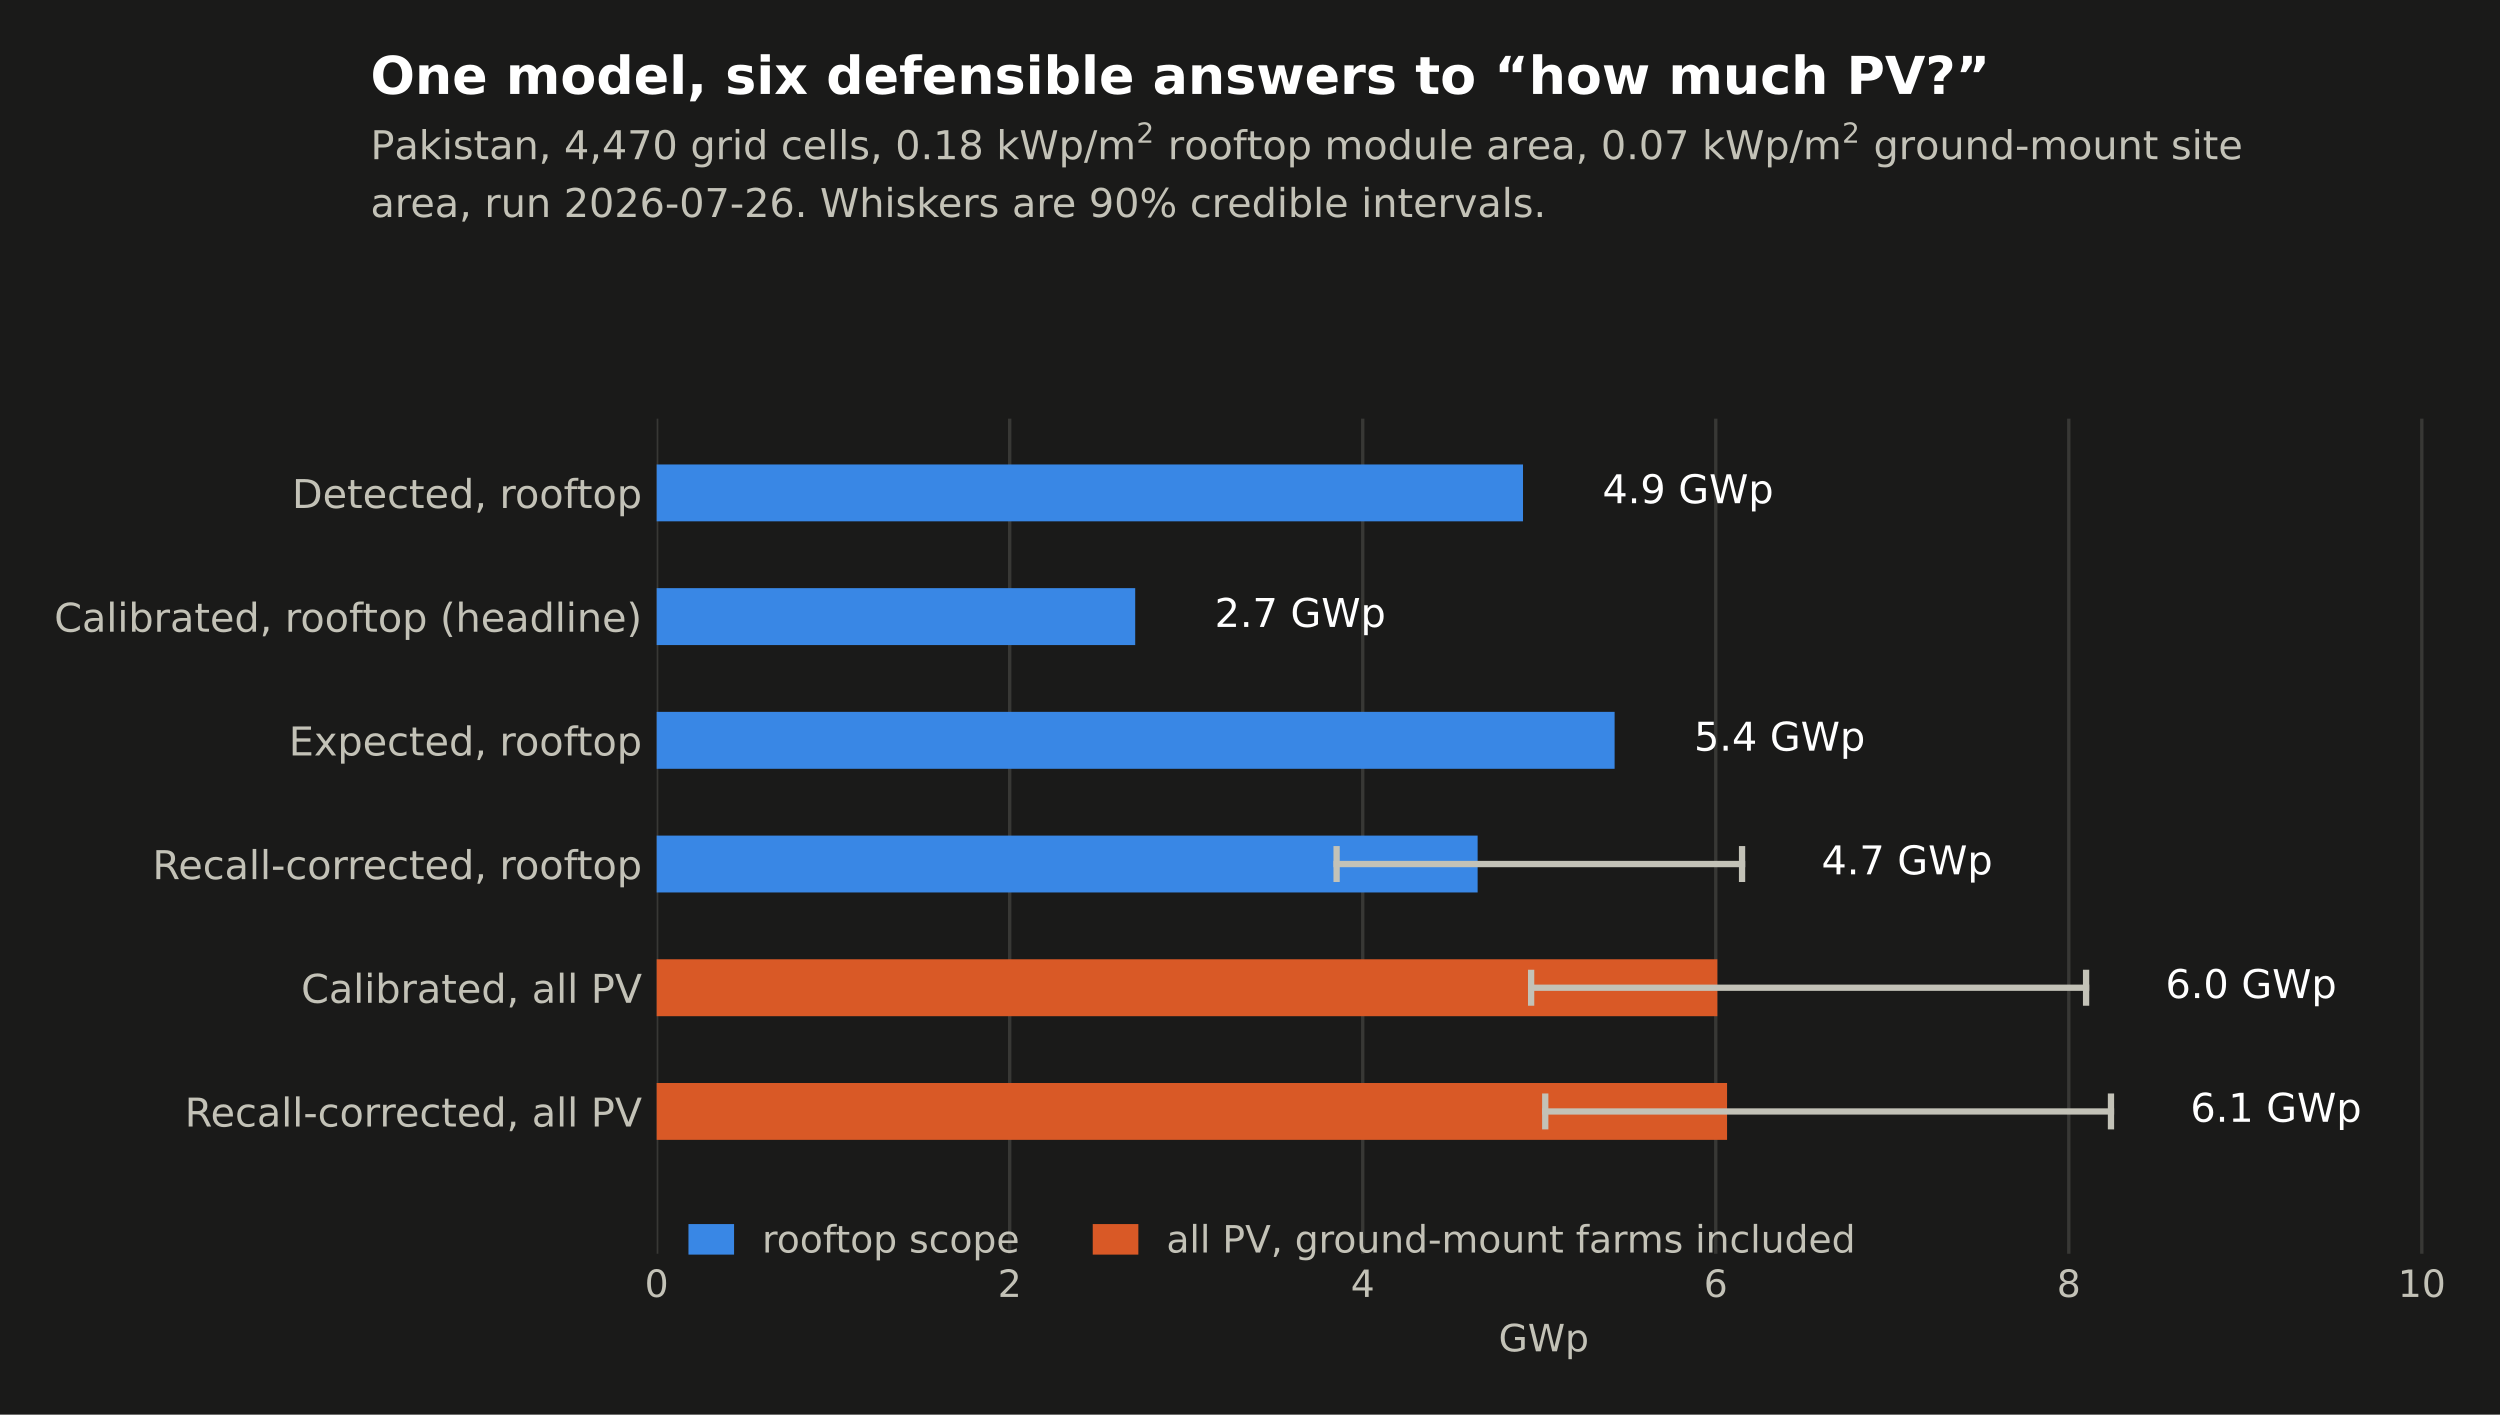
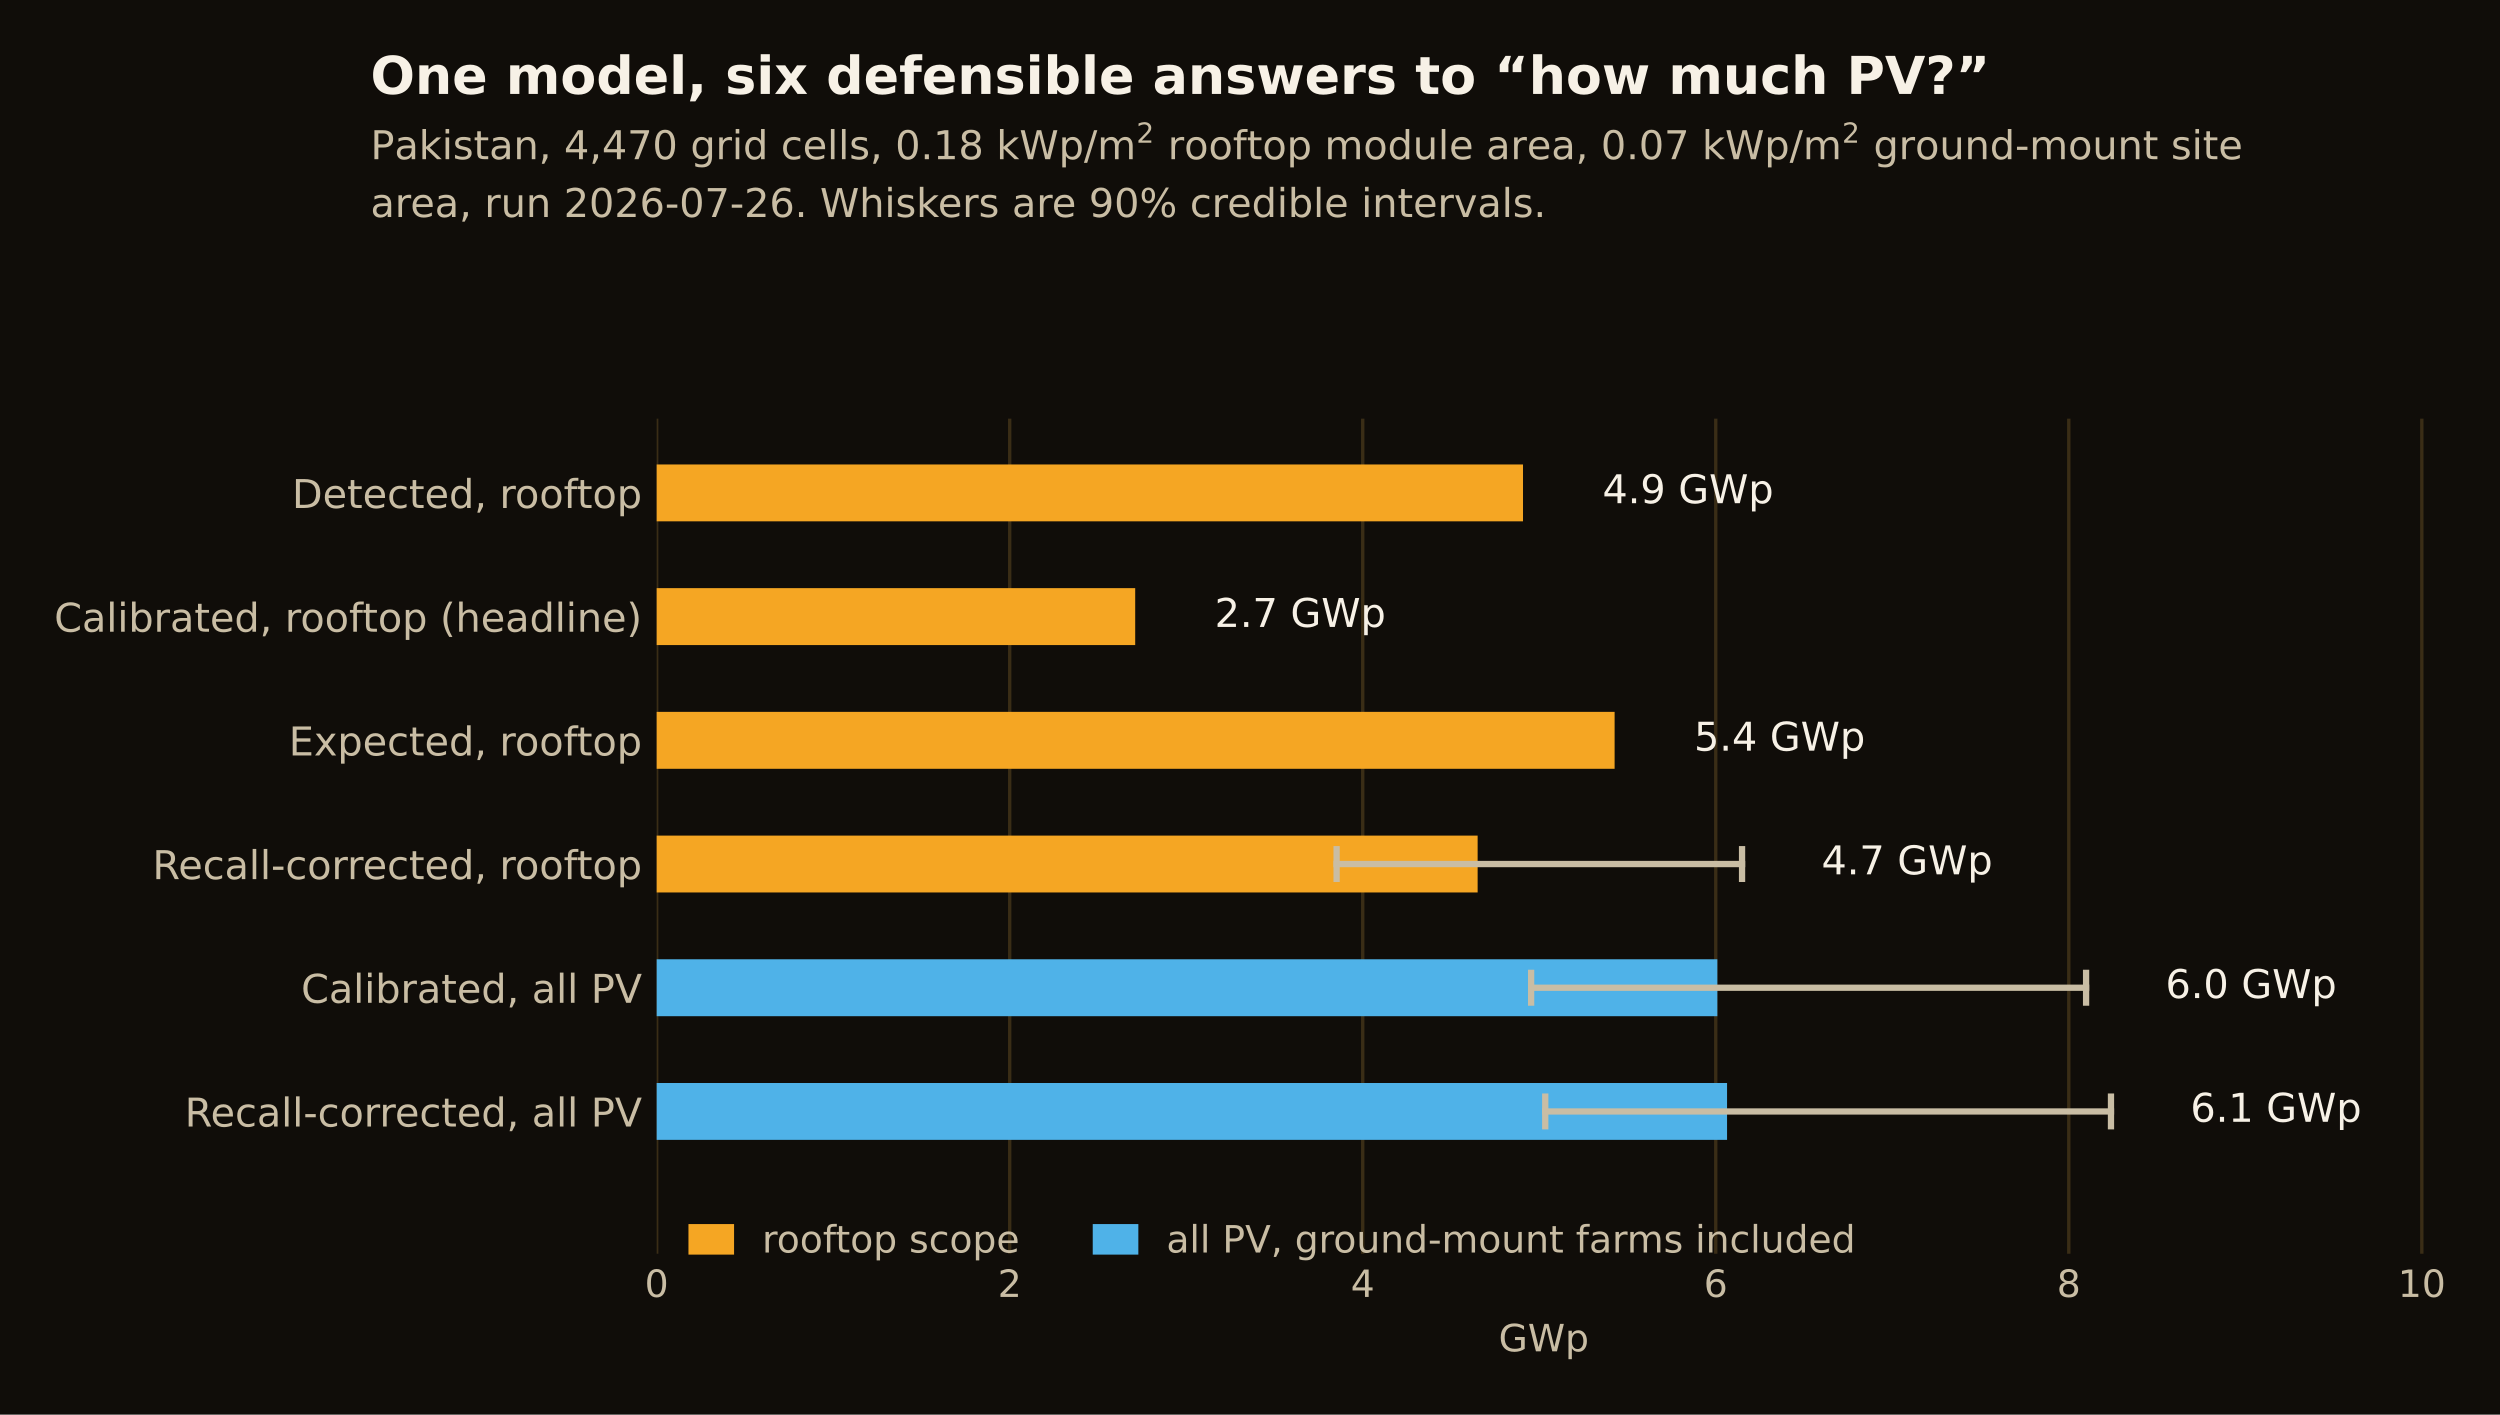
<svg xmlns="http://www.w3.org/2000/svg" width="597.545pt" height="338.118pt" viewBox="0 0 597.545 338.118" version="1.1">
  <defs>
    <style type="text/css">*{stroke-linejoin: round; stroke-linecap: butt}</style>
  </defs>
  <g id="figure_1">
    <g id="patch_1">
-       <path d="M 0 338.118  L 597.545 338.118  L 597.545 0  L 0 0  z " style="fill: #1a1a19" />
+       <path d="M 0 338.118  L 597.545 338.118  L 597.545 0  L 0 0  z " style="fill: #100d09" />
    </g>
    <g id="axes_1">
      <g id="patch_2">
-         <path d="M 156.955 299.658  L 581.035 299.658  L 581.035 100.074  L 156.955 100.074  z " style="fill: #1a1a19" />
+         <path d="M 156.955 299.658  L 581.035 299.658  L 581.035 100.074  L 156.955 100.074  z " style="fill: #100d09" />
      </g>
      <g id="matplotlib.axis_1">
        <g id="xtick_1">
          <g id="line2d_1">
-             <path d="M 156.955 299.658  L 156.955 100.074  " clip-path="url(#p867b1cd08c)" style="fill: none; stroke: #383835; stroke-width: 0.8; stroke-linecap: square" />
+             <path d="M 156.955 299.658  L 156.955 100.074  " clip-path="url(#p422a0de4a0)" style="fill: none; stroke: #3a2d16; stroke-width: 0.8; stroke-linecap: square" />
          </g>
          <g id="line2d_2" />
          <g id="text_1">
-             <text style="font-size: 9px; font-family: 'DejaVu Sans'; text-anchor: middle; fill: #c3c2b7" x="156.955" y="309.996" transform="rotate(-0 156.9546 309.9959)">0</text>
+             <text style="font-size: 9px; font-family: 'DejaVu Sans'; text-anchor: middle; fill: #c9bda4" x="156.955" y="309.996" transform="rotate(-0 156.9546 309.9959)">0</text>
          </g>
        </g>
        <g id="xtick_2">
          <g id="line2d_3">
-             <path d="M 241.335 299.658  L 241.335 100.074  " clip-path="url(#p867b1cd08c)" style="fill: none; stroke: #383835; stroke-width: 0.8; stroke-linecap: square" />
+             <path d="M 241.335 299.658  L 241.335 100.074  " clip-path="url(#p422a0de4a0)" style="fill: none; stroke: #3a2d16; stroke-width: 0.8; stroke-linecap: square" />
          </g>
          <g id="line2d_4" />
          <g id="text_2">
-             <text style="font-size: 9px; font-family: 'DejaVu Sans'; text-anchor: middle; fill: #c3c2b7" x="241.335" y="309.996" transform="rotate(-0 241.3354 309.9959)">2</text>
+             <text style="font-size: 9px; font-family: 'DejaVu Sans'; text-anchor: middle; fill: #c9bda4" x="241.335" y="309.996" transform="rotate(-0 241.3354 309.9959)">2</text>
          </g>
        </g>
        <g id="xtick_3">
          <g id="line2d_5">
-             <path d="M 325.716 299.658  L 325.716 100.074  " clip-path="url(#p867b1cd08c)" style="fill: none; stroke: #383835; stroke-width: 0.8; stroke-linecap: square" />
+             <path d="M 325.716 299.658  L 325.716 100.074  " clip-path="url(#p422a0de4a0)" style="fill: none; stroke: #3a2d16; stroke-width: 0.8; stroke-linecap: square" />
          </g>
          <g id="line2d_6" />
          <g id="text_3">
-             <text style="font-size: 9px; font-family: 'DejaVu Sans'; text-anchor: middle; fill: #c3c2b7" x="325.716" y="309.996" transform="rotate(-0 325.7161 309.9959)">4</text>
+             <text style="font-size: 9px; font-family: 'DejaVu Sans'; text-anchor: middle; fill: #c9bda4" x="325.716" y="309.996" transform="rotate(-0 325.7161 309.9959)">4</text>
          </g>
        </g>
        <g id="xtick_4">
          <g id="line2d_7">
-             <path d="M 410.097 299.658  L 410.097 100.074  " clip-path="url(#p867b1cd08c)" style="fill: none; stroke: #383835; stroke-width: 0.8; stroke-linecap: square" />
+             <path d="M 410.097 299.658  L 410.097 100.074  " clip-path="url(#p422a0de4a0)" style="fill: none; stroke: #3a2d16; stroke-width: 0.8; stroke-linecap: square" />
          </g>
          <g id="line2d_8" />
          <g id="text_4">
-             <text style="font-size: 9px; font-family: 'DejaVu Sans'; text-anchor: middle; fill: #c3c2b7" x="410.097" y="309.996" transform="rotate(-0 410.0969 309.9959)">6</text>
+             <text style="font-size: 9px; font-family: 'DejaVu Sans'; text-anchor: middle; fill: #c9bda4" x="410.097" y="309.996" transform="rotate(-0 410.0969 309.9959)">6</text>
          </g>
        </g>
        <g id="xtick_5">
          <g id="line2d_9">
-             <path d="M 494.478 299.658  L 494.478 100.074  " clip-path="url(#p867b1cd08c)" style="fill: none; stroke: #383835; stroke-width: 0.8; stroke-linecap: square" />
+             <path d="M 494.478 299.658  L 494.478 100.074  " clip-path="url(#p422a0de4a0)" style="fill: none; stroke: #3a2d16; stroke-width: 0.8; stroke-linecap: square" />
          </g>
          <g id="line2d_10" />
          <g id="text_5">
-             <text style="font-size: 9px; font-family: 'DejaVu Sans'; text-anchor: middle; fill: #c3c2b7" x="494.478" y="309.996" transform="rotate(-0 494.4777 309.9959)">8</text>
+             <text style="font-size: 9px; font-family: 'DejaVu Sans'; text-anchor: middle; fill: #c9bda4" x="494.478" y="309.996" transform="rotate(-0 494.4777 309.9959)">8</text>
          </g>
        </g>
        <g id="xtick_6">
          <g id="line2d_11">
-             <path d="M 578.858 299.658  L 578.858 100.074  " clip-path="url(#p867b1cd08c)" style="fill: none; stroke: #383835; stroke-width: 0.8; stroke-linecap: square" />
+             <path d="M 578.858 299.658  L 578.858 100.074  " clip-path="url(#p422a0de4a0)" style="fill: none; stroke: #3a2d16; stroke-width: 0.8; stroke-linecap: square" />
          </g>
          <g id="line2d_12" />
          <g id="text_6">
-             <text style="font-size: 9px; font-family: 'DejaVu Sans'; text-anchor: middle; fill: #c3c2b7" x="578.858" y="309.996" transform="rotate(-0 578.8584 309.9959)">10</text>
+             <text style="font-size: 9px; font-family: 'DejaVu Sans'; text-anchor: middle; fill: #c9bda4" x="578.858" y="309.996" transform="rotate(-0 578.8584 309.9959)">10</text>
          </g>
        </g>
        <g id="text_7">
-           <text style="font-size: 9px; font-family: 'DejaVu Sans'; text-anchor: middle; fill: #c3c2b7" x="368.995" y="322.996" transform="rotate(-0 368.9946 322.9959)">GWp</text>
+           <text style="font-size: 9px; font-family: 'DejaVu Sans'; text-anchor: middle; fill: #c9bda4" x="368.995" y="322.996" transform="rotate(-0 368.9946 322.9959)">GWp</text>
        </g>
      </g>
      <g id="matplotlib.axis_2">
        <g id="ytick_1">
          <g id="line2d_13" />
          <g id="text_8">
-             <text style="font-size: 9.5px; font-family: 'DejaVu Sans'; text-anchor: end; fill: #c3c2b7" x="153.455" y="121.424" transform="rotate(-0 153.4546 121.4241)">Detected, rooftop</text>
+             <text style="font-size: 9.5px; font-family: 'DejaVu Sans'; text-anchor: end; fill: #c9bda4" x="153.455" y="121.424" transform="rotate(-0 153.4546 121.4241)">Detected, rooftop</text>
          </g>
        </g>
        <g id="ytick_2">
          <g id="line2d_14" />
          <g id="text_9">
-             <text style="font-size: 9.5px; font-family: 'DejaVu Sans'; text-anchor: end; fill: #c3c2b7" x="153.455" y="150.992" transform="rotate(-0 153.4546 150.9921)">Calibrated, rooftop (headline)</text>
+             <text style="font-size: 9.5px; font-family: 'DejaVu Sans'; text-anchor: end; fill: #c9bda4" x="153.455" y="150.992" transform="rotate(-0 153.4546 150.9921)">Calibrated, rooftop (headline)</text>
          </g>
        </g>
        <g id="ytick_3">
          <g id="line2d_15" />
          <g id="text_10">
-             <text style="font-size: 9.5px; font-family: 'DejaVu Sans'; text-anchor: end; fill: #c3c2b7" x="153.455" y="180.56" transform="rotate(-0 153.4546 180.5601)">Expected, rooftop</text>
+             <text style="font-size: 9.5px; font-family: 'DejaVu Sans'; text-anchor: end; fill: #c9bda4" x="153.455" y="180.56" transform="rotate(-0 153.4546 180.5601)">Expected, rooftop</text>
          </g>
        </g>
        <g id="ytick_4">
          <g id="line2d_16" />
          <g id="text_11">
-             <text style="font-size: 9.5px; font-family: 'DejaVu Sans'; text-anchor: end; fill: #c3c2b7" x="153.455" y="210.128" transform="rotate(-0 153.4546 210.1281)">Recall-corrected, rooftop</text>
+             <text style="font-size: 9.5px; font-family: 'DejaVu Sans'; text-anchor: end; fill: #c9bda4" x="153.455" y="210.128" transform="rotate(-0 153.4546 210.1281)">Recall-corrected, rooftop</text>
          </g>
        </g>
        <g id="ytick_5">
          <g id="line2d_17" />
          <g id="text_12">
-             <text style="font-size: 9.5px; font-family: 'DejaVu Sans'; text-anchor: end; fill: #c3c2b7" x="153.455" y="239.696" transform="rotate(-0 153.4546 239.6961)">Calibrated, all PV</text>
+             <text style="font-size: 9.5px; font-family: 'DejaVu Sans'; text-anchor: end; fill: #c9bda4" x="153.455" y="239.696" transform="rotate(-0 153.4546 239.6961)">Calibrated, all PV</text>
          </g>
        </g>
        <g id="ytick_6">
          <g id="line2d_18" />
          <g id="text_13">
-             <text style="font-size: 9.5px; font-family: 'DejaVu Sans'; text-anchor: end; fill: #c3c2b7" x="153.455" y="269.264" transform="rotate(-0 153.4546 269.2641)">Recall-corrected, all PV</text>
+             <text style="font-size: 9.5px; font-family: 'DejaVu Sans'; text-anchor: end; fill: #c9bda4" x="153.455" y="269.264" transform="rotate(-0 153.4546 269.2641)">Recall-corrected, all PV</text>
          </g>
        </g>
      </g>
      <g id="patch_3">
-         <path d="M 156.955 124.615  L 364.025 124.615  L 364.025 111.014  L 156.955 111.014  z " clip-path="url(#p867b1cd08c)" style="fill: #3987e5" />
+         <path d="M 156.955 124.615  L 364.025 124.615  L 364.025 111.014  L 156.955 111.014  z " clip-path="url(#p422a0de4a0)" style="fill: #f5a623" />
      </g>
      <g id="text_14">
-         <text style="font-size: 9.5px; font-family: 'DejaVu Sans'; text-anchor: start; fill: #ffffff" x="383.011" y="120.283" transform="rotate(-0 383.0107 120.2826)">4.9 GWp</text>
+         <text style="font-size: 9.5px; font-family: 'DejaVu Sans'; text-anchor: start; fill: #f7f1e6" x="383.011" y="120.283" transform="rotate(-0 383.0107 120.2826)">4.9 GWp</text>
      </g>
      <g id="patch_4">
-         <path d="M 156.955 154.183  L 271.333 154.183  L 271.333 140.582  L 156.955 140.582  z " clip-path="url(#p867b1cd08c)" style="fill: #3987e5" />
+         <path d="M 156.955 154.183  L 271.333 154.183  L 271.333 140.582  L 156.955 140.582  z " clip-path="url(#p422a0de4a0)" style="fill: #f5a623" />
      </g>
      <g id="text_15">
-         <text style="font-size: 9.5px; font-family: 'DejaVu Sans'; text-anchor: start; fill: #ffffff" x="290.318" y="149.851" transform="rotate(-0 290.3184 149.8506)">2.7 GWp</text>
+         <text style="font-size: 9.5px; font-family: 'DejaVu Sans'; text-anchor: start; fill: #f7f1e6" x="290.318" y="149.851" transform="rotate(-0 290.3184 149.8506)">2.7 GWp</text>
      </g>
      <g id="patch_5">
-         <path d="M 156.955 183.751  L 385.922 183.751  L 385.922 170.15  L 156.955 170.15  z " clip-path="url(#p867b1cd08c)" style="fill: #3987e5" />
+         <path d="M 156.955 183.751  L 385.922 183.751  L 385.922 170.15  L 156.955 170.15  z " clip-path="url(#p422a0de4a0)" style="fill: #f5a623" />
      </g>
      <g id="text_16">
-         <text style="font-size: 9.5px; font-family: 'DejaVu Sans'; text-anchor: start; fill: #ffffff" x="404.907" y="179.419" transform="rotate(-0 404.9075 179.4186)">5.4 GWp</text>
+         <text style="font-size: 9.5px; font-family: 'DejaVu Sans'; text-anchor: start; fill: #f7f1e6" x="404.907" y="179.419" transform="rotate(-0 404.9075 179.4186)">5.4 GWp</text>
      </g>
      <g id="patch_6">
-         <path d="M 156.955 213.319  L 353.182 213.319  L 353.182 199.718  L 156.955 199.718  z " clip-path="url(#p867b1cd08c)" style="fill: #3987e5" />
+         <path d="M 156.955 213.319  L 353.182 213.319  L 353.182 199.718  L 156.955 199.718  z " clip-path="url(#p422a0de4a0)" style="fill: #f5a623" />
      </g>
      <g id="text_17">
-         <text style="font-size: 9.5px; font-family: 'DejaVu Sans'; text-anchor: start; fill: #ffffff" x="435.369" y="208.987" transform="rotate(-0 435.3689 208.9866)">4.7 GWp</text>
+         <text style="font-size: 9.5px; font-family: 'DejaVu Sans'; text-anchor: start; fill: #f7f1e6" x="435.369" y="208.987" transform="rotate(-0 435.3689 208.9866)">4.7 GWp</text>
      </g>
      <g id="patch_7">
-         <path d="M 156.955 242.887  L 410.477 242.887  L 410.477 229.286  L 156.955 229.286  z " clip-path="url(#p867b1cd08c)" style="fill: #d95926" />
+         <path d="M 156.955 242.887  L 410.477 242.887  L 410.477 229.286  L 156.955 229.286  z " clip-path="url(#p422a0de4a0)" style="fill: #4fb2e8" />
      </g>
      <g id="text_18">
-         <text style="font-size: 9.5px; font-family: 'DejaVu Sans'; text-anchor: start; fill: #ffffff" x="517.598" y="238.555" transform="rotate(-0 517.598 238.5546)">6.0 GWp</text>
+         <text style="font-size: 9.5px; font-family: 'DejaVu Sans'; text-anchor: start; fill: #f7f1e6" x="517.598" y="238.555" transform="rotate(-0 517.598 238.5546)">6.0 GWp</text>
      </g>
      <g id="patch_8">
-         <path d="M 156.955 272.455  L 412.797 272.455  L 412.797 258.854  L 156.955 258.854  z " clip-path="url(#p867b1cd08c)" style="fill: #d95926" />
+         <path d="M 156.955 272.455  L 412.797 272.455  L 412.797 258.854  L 156.955 258.854  z " clip-path="url(#p422a0de4a0)" style="fill: #4fb2e8" />
      </g>
      <g id="text_19">
-         <text style="font-size: 9.5px; font-family: 'DejaVu Sans'; text-anchor: start; fill: #ffffff" x="523.547" y="268.123" transform="rotate(-0 523.5468 268.1226)">6.1 GWp</text>
+         <text style="font-size: 9.5px; font-family: 'DejaVu Sans'; text-anchor: start; fill: #f7f1e6" x="523.547" y="268.123" transform="rotate(-0 523.5468 268.1226)">6.1 GWp</text>
      </g>
      <g id="line2d_19">
-         <path d="M 319.472 206.519  L 416.383 206.519  " clip-path="url(#p867b1cd08c)" style="fill: none; stroke: #c3c2b7; stroke-width: 1.5; stroke-linecap: square" />
+         <path d="M 319.472 206.519  L 416.383 206.519  " clip-path="url(#p422a0de4a0)" style="fill: none; stroke: #c9bda4; stroke-width: 1.5; stroke-linecap: square" />
      </g>
      <g id="line2d_20">
-         <path d="M 319.472 210.067  L 319.472 202.971  " clip-path="url(#p867b1cd08c)" style="fill: none; stroke: #c3c2b7; stroke-width: 1.5; stroke-linecap: square" />
+         <path d="M 319.472 210.067  L 319.472 202.971  " clip-path="url(#p422a0de4a0)" style="fill: none; stroke: #c9bda4; stroke-width: 1.5; stroke-linecap: square" />
      </g>
      <g id="line2d_21">
-         <path d="M 416.383 210.067  L 416.383 202.971  " clip-path="url(#p867b1cd08c)" style="fill: none; stroke: #c3c2b7; stroke-width: 1.5; stroke-linecap: square" />
+         <path d="M 416.383 210.067  L 416.383 202.971  " clip-path="url(#p422a0de4a0)" style="fill: none; stroke: #c9bda4; stroke-width: 1.5; stroke-linecap: square" />
      </g>
      <g id="line2d_22">
-         <path d="M 365.966 236.087  L 498.612 236.087  " clip-path="url(#p867b1cd08c)" style="fill: none; stroke: #c3c2b7; stroke-width: 1.5; stroke-linecap: square" />
+         <path d="M 365.966 236.087  L 498.612 236.087  " clip-path="url(#p422a0de4a0)" style="fill: none; stroke: #c9bda4; stroke-width: 1.5; stroke-linecap: square" />
      </g>
      <g id="line2d_23">
-         <path d="M 365.966 239.635  L 365.966 232.539  " clip-path="url(#p867b1cd08c)" style="fill: none; stroke: #c3c2b7; stroke-width: 1.5; stroke-linecap: square" />
+         <path d="M 365.966 239.635  L 365.966 232.539  " clip-path="url(#p422a0de4a0)" style="fill: none; stroke: #c9bda4; stroke-width: 1.5; stroke-linecap: square" />
      </g>
      <g id="line2d_24">
-         <path d="M 498.612 239.635  L 498.612 232.539  " clip-path="url(#p867b1cd08c)" style="fill: none; stroke: #c3c2b7; stroke-width: 1.5; stroke-linecap: square" />
+         <path d="M 498.612 239.635  L 498.612 232.539  " clip-path="url(#p422a0de4a0)" style="fill: none; stroke: #c9bda4; stroke-width: 1.5; stroke-linecap: square" />
      </g>
      <g id="line2d_25">
-         <path d="M 369.341 265.655  L 504.561 265.655  " clip-path="url(#p867b1cd08c)" style="fill: none; stroke: #c3c2b7; stroke-width: 1.5; stroke-linecap: square" />
+         <path d="M 369.341 265.655  L 504.561 265.655  " clip-path="url(#p422a0de4a0)" style="fill: none; stroke: #c9bda4; stroke-width: 1.5; stroke-linecap: square" />
      </g>
      <g id="line2d_26">
-         <path d="M 369.341 269.203  L 369.341 262.107  " clip-path="url(#p867b1cd08c)" style="fill: none; stroke: #c3c2b7; stroke-width: 1.5; stroke-linecap: square" />
+         <path d="M 369.341 269.203  L 369.341 262.107  " clip-path="url(#p422a0de4a0)" style="fill: none; stroke: #c9bda4; stroke-width: 1.5; stroke-linecap: square" />
      </g>
      <g id="line2d_27">
-         <path d="M 504.561 269.203  L 504.561 262.107  " clip-path="url(#p867b1cd08c)" style="fill: none; stroke: #c3c2b7; stroke-width: 1.5; stroke-linecap: square" />
+         <path d="M 504.561 269.203  L 504.561 262.107  " clip-path="url(#p422a0de4a0)" style="fill: none; stroke: #c9bda4; stroke-width: 1.5; stroke-linecap: square" />
      </g>
      <g id="legend_1">
        <g id="patch_9">
-           <path d="M 165.055 299.375  L 174.955 299.375  L 174.955 293.075  L 165.055 293.075  z " style="fill: #3987e5; stroke: #3987e5; stroke-linejoin: miter" />
+           <path d="M 165.055 299.375  L 174.955 299.375  L 174.955 293.075  L 165.055 293.075  z " style="fill: #f5a623; stroke: #f5a623; stroke-linejoin: miter" />
        </g>
        <g id="text_20">
-           <text style="font-size: 9px; font-family: 'DejaVu Sans'; text-anchor: start; fill: #c3c2b7" x="182.155" y="299.375" transform="rotate(-0 182.1546 299.3751)">rooftop scope</text>
+           <text style="font-size: 9px; font-family: 'DejaVu Sans'; text-anchor: start; fill: #c9bda4" x="182.155" y="299.375" transform="rotate(-0 182.1546 299.3751)">rooftop scope</text>
        </g>
        <g id="patch_10">
-           <path d="M 261.685 299.375  L 271.585 299.375  L 271.585 293.075  L 261.685 293.075  z " style="fill: #d95926; stroke: #d95926; stroke-linejoin: miter" />
+           <path d="M 261.685 299.375  L 271.585 299.375  L 271.585 293.075  L 261.685 293.075  z " style="fill: #4fb2e8; stroke: #4fb2e8; stroke-linejoin: miter" />
        </g>
        <g id="text_21">
-           <text style="font-size: 9px; font-family: 'DejaVu Sans'; text-anchor: start; fill: #c3c2b7" x="278.785" y="299.375" transform="rotate(-0 278.7851 299.3751)">all PV, ground-mount farms included</text>
+           <text style="font-size: 9px; font-family: 'DejaVu Sans'; text-anchor: start; fill: #c9bda4" x="278.785" y="299.375" transform="rotate(-0 278.7851 299.3751)">all PV, ground-mount farms included</text>
        </g>
      </g>
    </g>
    <g id="text_22">
-       <text style="font-weight: 700; font-size: 12.5px; font-family: 'DejaVu Sans'; text-anchor: start; fill: #ffffff" x="88.555" y="22.458" transform="rotate(-0 88.55461 22.45805)">One model, six defensible answers to “how much PV?”</text>
+       <text style="font-weight: 700; font-size: 12.5px; font-family: 'DejaVu Sans'; text-anchor: start; fill: #f7f1e6" x="88.555" y="22.458" transform="rotate(-0 88.55461 22.45805)">One model, six defensible answers to “how much PV?”</text>
    </g>
    <g id="text_23">
-       <g style="fill: #c3c2b7" transform="translate(88.55461 38.19005)">
+       <g style="fill: #c9bda4" transform="translate(88.55461 38.19005)">
        <text>
-           <tspan x="0" y="-0.144" style="font-size: 9.5px; font-family: 'DejaVu Sans'; fill: #c3c2b7">P</tspan>
-           <tspan x="5.729" y="-0.144" style="font-size: 9.5px; font-family: 'DejaVu Sans'; fill: #c3c2b7">a</tspan>
-           <tspan x="11.55" y="-0.144" style="font-size: 9.5px; font-family: 'DejaVu Sans'; fill: #c3c2b7">k</tspan>
-           <tspan x="17.052" y="-0.144" style="font-size: 9.5px; font-family: 'DejaVu Sans'; fill: #c3c2b7">i</tspan>
-           <tspan x="19.691" y="-0.144" style="font-size: 9.5px; font-family: 'DejaVu Sans'; fill: #c3c2b7">s</tspan>
-           <tspan x="24.641" y="-0.144" style="font-size: 9.5px; font-family: 'DejaVu Sans'; fill: #c3c2b7">t</tspan>
-           <tspan x="28.365" y="-0.144" style="font-size: 9.5px; font-family: 'DejaVu Sans'; fill: #c3c2b7">a</tspan>
-           <tspan x="34.187" y="-0.144" style="font-size: 9.5px; font-family: 'DejaVu Sans'; fill: #c3c2b7">n</tspan>
-           <tspan x="40.208" y="-0.144" style="font-size: 9.5px; font-family: 'DejaVu Sans'; fill: #c3c2b7">,</tspan>
-           <tspan x="43.228" y="-0.144" style="font-size: 9.5px; font-family: 'DejaVu Sans'; fill: #c3c2b7"> </tspan>
-           <tspan x="46.248" y="-0.144" style="font-size: 9.5px; font-family: 'DejaVu Sans'; fill: #c3c2b7">4</tspan>
-           <tspan x="52.292" y="-0.144" style="font-size: 9.5px; font-family: 'DejaVu Sans'; fill: #c3c2b7">,</tspan>
-           <tspan x="55.312" y="-0.144" style="font-size: 9.5px; font-family: 'DejaVu Sans'; fill: #c3c2b7">4</tspan>
-           <tspan x="61.356" y="-0.144" style="font-size: 9.5px; font-family: 'DejaVu Sans'; fill: #c3c2b7">7</tspan>
-           <tspan x="67.4" y="-0.144" style="font-size: 9.5px; font-family: 'DejaVu Sans'; fill: #c3c2b7">0</tspan>
-           <tspan x="73.444" y="-0.144" style="font-size: 9.5px; font-family: 'DejaVu Sans'; fill: #c3c2b7"> </tspan>
-           <tspan x="76.464" y="-0.144" style="font-size: 9.5px; font-family: 'DejaVu Sans'; fill: #c3c2b7">g</tspan>
-           <tspan x="82.494" y="-0.144" style="font-size: 9.5px; font-family: 'DejaVu Sans'; fill: #c3c2b7">r</tspan>
-           <tspan x="86.4" y="-0.144" style="font-size: 9.5px; font-family: 'DejaVu Sans'; fill: #c3c2b7">i</tspan>
-           <tspan x="89.039" y="-0.144" style="font-size: 9.5px; font-family: 'DejaVu Sans'; fill: #c3c2b7">d</tspan>
-           <tspan x="95.07" y="-0.144" style="font-size: 9.5px; font-family: 'DejaVu Sans'; fill: #c3c2b7"> </tspan>
-           <tspan x="98.089" y="-0.144" style="font-size: 9.5px; font-family: 'DejaVu Sans'; fill: #c3c2b7">c</tspan>
-           <tspan x="103.312" y="-0.144" style="font-size: 9.5px; font-family: 'DejaVu Sans'; fill: #c3c2b7">e</tspan>
-           <tspan x="109.157" y="-0.144" style="font-size: 9.5px; font-family: 'DejaVu Sans'; fill: #c3c2b7">l</tspan>
-           <tspan x="111.797" y="-0.144" style="font-size: 9.5px; font-family: 'DejaVu Sans'; fill: #c3c2b7">l</tspan>
-           <tspan x="114.436" y="-0.144" style="font-size: 9.5px; font-family: 'DejaVu Sans'; fill: #c3c2b7">s</tspan>
-           <tspan x="119.385" y="-0.144" style="font-size: 9.5px; font-family: 'DejaVu Sans'; fill: #c3c2b7">,</tspan>
-           <tspan x="122.405" y="-0.144" style="font-size: 9.5px; font-family: 'DejaVu Sans'; fill: #c3c2b7"> </tspan>
-           <tspan x="125.425" y="-0.144" style="font-size: 9.5px; font-family: 'DejaVu Sans'; fill: #c3c2b7">0</tspan>
-           <tspan x="131.469" y="-0.144" style="font-size: 9.5px; font-family: 'DejaVu Sans'; fill: #c3c2b7">.</tspan>
-           <tspan x="134.489" y="-0.144" style="font-size: 9.5px; font-family: 'DejaVu Sans'; fill: #c3c2b7">1</tspan>
-           <tspan x="140.533" y="-0.144" style="font-size: 9.5px; font-family: 'DejaVu Sans'; fill: #c3c2b7">8</tspan>
-           <tspan x="146.577" y="-0.144" style="font-size: 9.5px; font-family: 'DejaVu Sans'; fill: #c3c2b7"> </tspan>
-           <tspan x="149.597" y="-0.144" style="font-size: 9.5px; font-family: 'DejaVu Sans'; fill: #c3c2b7">k</tspan>
-           <tspan x="155.099" y="-0.144" style="font-size: 9.5px; font-family: 'DejaVu Sans'; fill: #c3c2b7">W</tspan>
-           <tspan x="164.492" y="-0.144" style="font-size: 9.5px; font-family: 'DejaVu Sans'; fill: #c3c2b7">p</tspan>
-           <tspan x="170.522" y="-0.144" style="font-size: 9.5px; font-family: 'DejaVu Sans'; fill: #c3c2b7">/</tspan>
-           <tspan x="173.723" y="-0.144" style="font-size: 9.5px; font-family: 'DejaVu Sans'; fill: #c3c2b7">m</tspan>
-           <tspan x="187.559" y="-0.144" style="font-size: 9.5px; font-family: 'DejaVu Sans'; fill: #c3c2b7"> </tspan>
-           <tspan x="190.578" y="-0.144" style="font-size: 9.5px; font-family: 'DejaVu Sans'; fill: #c3c2b7">r</tspan>
-           <tspan x="194.484" y="-0.144" style="font-size: 9.5px; font-family: 'DejaVu Sans'; fill: #c3c2b7">o</tspan>
-           <tspan x="200.296" y="-0.144" style="font-size: 9.5px; font-family: 'DejaVu Sans'; fill: #c3c2b7">o</tspan>
-           <tspan x="206.109" y="-0.144" style="font-size: 9.5px; font-family: 'DejaVu Sans'; fill: #c3c2b7">f</tspan>
-           <tspan x="209.453" y="-0.144" style="font-size: 9.5px; font-family: 'DejaVu Sans'; fill: #c3c2b7">t</tspan>
-           <tspan x="213.178" y="-0.144" style="font-size: 9.5px; font-family: 'DejaVu Sans'; fill: #c3c2b7">o</tspan>
-           <tspan x="218.99" y="-0.144" style="font-size: 9.5px; font-family: 'DejaVu Sans'; fill: #c3c2b7">p</tspan>
-           <tspan x="225.021" y="-0.144" style="font-size: 9.5px; font-family: 'DejaVu Sans'; fill: #c3c2b7"> </tspan>
-           <tspan x="228.04" y="-0.144" style="font-size: 9.5px; font-family: 'DejaVu Sans'; fill: #c3c2b7">m</tspan>
-           <tspan x="237.295" y="-0.144" style="font-size: 9.5px; font-family: 'DejaVu Sans'; fill: #c3c2b7">o</tspan>
-           <tspan x="243.107" y="-0.144" style="font-size: 9.5px; font-family: 'DejaVu Sans'; fill: #c3c2b7">d</tspan>
-           <tspan x="249.137" y="-0.144" style="font-size: 9.5px; font-family: 'DejaVu Sans'; fill: #c3c2b7">u</tspan>
-           <tspan x="255.158" y="-0.144" style="font-size: 9.5px; font-family: 'DejaVu Sans'; fill: #c3c2b7">l</tspan>
-           <tspan x="257.797" y="-0.144" style="font-size: 9.5px; font-family: 'DejaVu Sans'; fill: #c3c2b7">e</tspan>
-           <tspan x="263.642" y="-0.144" style="font-size: 9.5px; font-family: 'DejaVu Sans'; fill: #c3c2b7"> </tspan>
-           <tspan x="266.662" y="-0.144" style="font-size: 9.5px; font-family: 'DejaVu Sans'; fill: #c3c2b7">a</tspan>
-           <tspan x="272.483" y="-0.144" style="font-size: 9.5px; font-family: 'DejaVu Sans'; fill: #c3c2b7">r</tspan>
-           <tspan x="276.389" y="-0.144" style="font-size: 9.5px; font-family: 'DejaVu Sans'; fill: #c3c2b7">e</tspan>
-           <tspan x="282.234" y="-0.144" style="font-size: 9.5px; font-family: 'DejaVu Sans'; fill: #c3c2b7">a</tspan>
-           <tspan x="288.055" y="-0.144" style="font-size: 9.5px; font-family: 'DejaVu Sans'; fill: #c3c2b7">,</tspan>
-           <tspan x="291.075" y="-0.144" style="font-size: 9.5px; font-family: 'DejaVu Sans'; fill: #c3c2b7"> </tspan>
-           <tspan x="294.095" y="-0.144" style="font-size: 9.5px; font-family: 'DejaVu Sans'; fill: #c3c2b7">0</tspan>
-           <tspan x="300.139" y="-0.144" style="font-size: 9.5px; font-family: 'DejaVu Sans'; fill: #c3c2b7">.</tspan>
-           <tspan x="303.159" y="-0.144" style="font-size: 9.5px; font-family: 'DejaVu Sans'; fill: #c3c2b7">0</tspan>
-           <tspan x="309.203" y="-0.144" style="font-size: 9.5px; font-family: 'DejaVu Sans'; fill: #c3c2b7">7</tspan>
-           <tspan x="315.247" y="-0.144" style="font-size: 9.5px; font-family: 'DejaVu Sans'; fill: #c3c2b7"> </tspan>
-           <tspan x="318.267" y="-0.144" style="font-size: 9.5px; font-family: 'DejaVu Sans'; fill: #c3c2b7">k</tspan>
-           <tspan x="323.769" y="-0.144" style="font-size: 9.5px; font-family: 'DejaVu Sans'; fill: #c3c2b7">W</tspan>
-           <tspan x="333.162" y="-0.144" style="font-size: 9.5px; font-family: 'DejaVu Sans'; fill: #c3c2b7">p</tspan>
-           <tspan x="339.192" y="-0.144" style="font-size: 9.5px; font-family: 'DejaVu Sans'; fill: #c3c2b7">/</tspan>
-           <tspan x="342.393" y="-0.144" style="font-size: 9.5px; font-family: 'DejaVu Sans'; fill: #c3c2b7">m</tspan>
-           <tspan x="356.229" y="-0.144" style="font-size: 9.5px; font-family: 'DejaVu Sans'; fill: #c3c2b7"> </tspan>
-           <tspan x="359.248" y="-0.144" style="font-size: 9.5px; font-family: 'DejaVu Sans'; fill: #c3c2b7">g</tspan>
-           <tspan x="365.279" y="-0.144" style="font-size: 9.5px; font-family: 'DejaVu Sans'; fill: #c3c2b7">r</tspan>
-           <tspan x="369.184" y="-0.144" style="font-size: 9.5px; font-family: 'DejaVu Sans'; fill: #c3c2b7">o</tspan>
-           <tspan x="374.997" y="-0.144" style="font-size: 9.5px; font-family: 'DejaVu Sans'; fill: #c3c2b7">u</tspan>
-           <tspan x="381.018" y="-0.144" style="font-size: 9.5px; font-family: 'DejaVu Sans'; fill: #c3c2b7">n</tspan>
-           <tspan x="387.039" y="-0.144" style="font-size: 9.5px; font-family: 'DejaVu Sans'; fill: #c3c2b7">d</tspan>
-           <tspan x="393.069" y="-0.144" style="font-size: 9.5px; font-family: 'DejaVu Sans'; fill: #c3c2b7">-</tspan>
-           <tspan x="396.497" y="-0.144" style="font-size: 9.5px; font-family: 'DejaVu Sans'; fill: #c3c2b7">m</tspan>
-           <tspan x="405.751" y="-0.144" style="font-size: 9.5px; font-family: 'DejaVu Sans'; fill: #c3c2b7">o</tspan>
-           <tspan x="411.563" y="-0.144" style="font-size: 9.5px; font-family: 'DejaVu Sans'; fill: #c3c2b7">u</tspan>
-           <tspan x="417.584" y="-0.144" style="font-size: 9.5px; font-family: 'DejaVu Sans'; fill: #c3c2b7">n</tspan>
-           <tspan x="423.605" y="-0.144" style="font-size: 9.5px; font-family: 'DejaVu Sans'; fill: #c3c2b7">t</tspan>
-           <tspan x="427.33" y="-0.144" style="font-size: 9.5px; font-family: 'DejaVu Sans'; fill: #c3c2b7"> </tspan>
-           <tspan x="430.35" y="-0.144" style="font-size: 9.5px; font-family: 'DejaVu Sans'; fill: #c3c2b7">s</tspan>
-           <tspan x="435.299" y="-0.144" style="font-size: 9.5px; font-family: 'DejaVu Sans'; fill: #c3c2b7">i</tspan>
-           <tspan x="437.939" y="-0.144" style="font-size: 9.5px; font-family: 'DejaVu Sans'; fill: #c3c2b7">t</tspan>
-           <tspan x="441.664" y="-0.144" style="font-size: 9.5px; font-family: 'DejaVu Sans'; fill: #c3c2b7">e</tspan>
-           <tspan x="183.068" y="-4.067" style="font-size: 6.65px; font-family: 'DejaVu Sans'; fill: #c3c2b7">2</tspan>
-           <tspan x="351.738" y="-4.067" style="font-size: 6.65px; font-family: 'DejaVu Sans'; fill: #c3c2b7">2</tspan>
+           <tspan x="0" y="-0.144" style="font-size: 9.5px; font-family: 'DejaVu Sans'; fill: #c9bda4">P</tspan>
+           <tspan x="5.729" y="-0.144" style="font-size: 9.5px; font-family: 'DejaVu Sans'; fill: #c9bda4">a</tspan>
+           <tspan x="11.55" y="-0.144" style="font-size: 9.5px; font-family: 'DejaVu Sans'; fill: #c9bda4">k</tspan>
+           <tspan x="17.052" y="-0.144" style="font-size: 9.5px; font-family: 'DejaVu Sans'; fill: #c9bda4">i</tspan>
+           <tspan x="19.691" y="-0.144" style="font-size: 9.5px; font-family: 'DejaVu Sans'; fill: #c9bda4">s</tspan>
+           <tspan x="24.641" y="-0.144" style="font-size: 9.5px; font-family: 'DejaVu Sans'; fill: #c9bda4">t</tspan>
+           <tspan x="28.365" y="-0.144" style="font-size: 9.5px; font-family: 'DejaVu Sans'; fill: #c9bda4">a</tspan>
+           <tspan x="34.187" y="-0.144" style="font-size: 9.5px; font-family: 'DejaVu Sans'; fill: #c9bda4">n</tspan>
+           <tspan x="40.208" y="-0.144" style="font-size: 9.5px; font-family: 'DejaVu Sans'; fill: #c9bda4">,</tspan>
+           <tspan x="43.228" y="-0.144" style="font-size: 9.5px; font-family: 'DejaVu Sans'; fill: #c9bda4"> </tspan>
+           <tspan x="46.248" y="-0.144" style="font-size: 9.5px; font-family: 'DejaVu Sans'; fill: #c9bda4">4</tspan>
+           <tspan x="52.292" y="-0.144" style="font-size: 9.5px; font-family: 'DejaVu Sans'; fill: #c9bda4">,</tspan>
+           <tspan x="55.312" y="-0.144" style="font-size: 9.5px; font-family: 'DejaVu Sans'; fill: #c9bda4">4</tspan>
+           <tspan x="61.356" y="-0.144" style="font-size: 9.5px; font-family: 'DejaVu Sans'; fill: #c9bda4">7</tspan>
+           <tspan x="67.4" y="-0.144" style="font-size: 9.5px; font-family: 'DejaVu Sans'; fill: #c9bda4">0</tspan>
+           <tspan x="73.444" y="-0.144" style="font-size: 9.5px; font-family: 'DejaVu Sans'; fill: #c9bda4"> </tspan>
+           <tspan x="76.464" y="-0.144" style="font-size: 9.5px; font-family: 'DejaVu Sans'; fill: #c9bda4">g</tspan>
+           <tspan x="82.494" y="-0.144" style="font-size: 9.5px; font-family: 'DejaVu Sans'; fill: #c9bda4">r</tspan>
+           <tspan x="86.4" y="-0.144" style="font-size: 9.5px; font-family: 'DejaVu Sans'; fill: #c9bda4">i</tspan>
+           <tspan x="89.039" y="-0.144" style="font-size: 9.5px; font-family: 'DejaVu Sans'; fill: #c9bda4">d</tspan>
+           <tspan x="95.07" y="-0.144" style="font-size: 9.5px; font-family: 'DejaVu Sans'; fill: #c9bda4"> </tspan>
+           <tspan x="98.089" y="-0.144" style="font-size: 9.5px; font-family: 'DejaVu Sans'; fill: #c9bda4">c</tspan>
+           <tspan x="103.312" y="-0.144" style="font-size: 9.5px; font-family: 'DejaVu Sans'; fill: #c9bda4">e</tspan>
+           <tspan x="109.157" y="-0.144" style="font-size: 9.5px; font-family: 'DejaVu Sans'; fill: #c9bda4">l</tspan>
+           <tspan x="111.797" y="-0.144" style="font-size: 9.5px; font-family: 'DejaVu Sans'; fill: #c9bda4">l</tspan>
+           <tspan x="114.436" y="-0.144" style="font-size: 9.5px; font-family: 'DejaVu Sans'; fill: #c9bda4">s</tspan>
+           <tspan x="119.385" y="-0.144" style="font-size: 9.5px; font-family: 'DejaVu Sans'; fill: #c9bda4">,</tspan>
+           <tspan x="122.405" y="-0.144" style="font-size: 9.5px; font-family: 'DejaVu Sans'; fill: #c9bda4"> </tspan>
+           <tspan x="125.425" y="-0.144" style="font-size: 9.5px; font-family: 'DejaVu Sans'; fill: #c9bda4">0</tspan>
+           <tspan x="131.469" y="-0.144" style="font-size: 9.5px; font-family: 'DejaVu Sans'; fill: #c9bda4">.</tspan>
+           <tspan x="134.489" y="-0.144" style="font-size: 9.5px; font-family: 'DejaVu Sans'; fill: #c9bda4">1</tspan>
+           <tspan x="140.533" y="-0.144" style="font-size: 9.5px; font-family: 'DejaVu Sans'; fill: #c9bda4">8</tspan>
+           <tspan x="146.577" y="-0.144" style="font-size: 9.5px; font-family: 'DejaVu Sans'; fill: #c9bda4"> </tspan>
+           <tspan x="149.597" y="-0.144" style="font-size: 9.5px; font-family: 'DejaVu Sans'; fill: #c9bda4">k</tspan>
+           <tspan x="155.099" y="-0.144" style="font-size: 9.5px; font-family: 'DejaVu Sans'; fill: #c9bda4">W</tspan>
+           <tspan x="164.492" y="-0.144" style="font-size: 9.5px; font-family: 'DejaVu Sans'; fill: #c9bda4">p</tspan>
+           <tspan x="170.522" y="-0.144" style="font-size: 9.5px; font-family: 'DejaVu Sans'; fill: #c9bda4">/</tspan>
+           <tspan x="173.723" y="-0.144" style="font-size: 9.5px; font-family: 'DejaVu Sans'; fill: #c9bda4">m</tspan>
+           <tspan x="187.559" y="-0.144" style="font-size: 9.5px; font-family: 'DejaVu Sans'; fill: #c9bda4"> </tspan>
+           <tspan x="190.578" y="-0.144" style="font-size: 9.5px; font-family: 'DejaVu Sans'; fill: #c9bda4">r</tspan>
+           <tspan x="194.484" y="-0.144" style="font-size: 9.5px; font-family: 'DejaVu Sans'; fill: #c9bda4">o</tspan>
+           <tspan x="200.296" y="-0.144" style="font-size: 9.5px; font-family: 'DejaVu Sans'; fill: #c9bda4">o</tspan>
+           <tspan x="206.109" y="-0.144" style="font-size: 9.5px; font-family: 'DejaVu Sans'; fill: #c9bda4">f</tspan>
+           <tspan x="209.453" y="-0.144" style="font-size: 9.5px; font-family: 'DejaVu Sans'; fill: #c9bda4">t</tspan>
+           <tspan x="213.178" y="-0.144" style="font-size: 9.5px; font-family: 'DejaVu Sans'; fill: #c9bda4">o</tspan>
+           <tspan x="218.99" y="-0.144" style="font-size: 9.5px; font-family: 'DejaVu Sans'; fill: #c9bda4">p</tspan>
+           <tspan x="225.021" y="-0.144" style="font-size: 9.5px; font-family: 'DejaVu Sans'; fill: #c9bda4"> </tspan>
+           <tspan x="228.04" y="-0.144" style="font-size: 9.5px; font-family: 'DejaVu Sans'; fill: #c9bda4">m</tspan>
+           <tspan x="237.295" y="-0.144" style="font-size: 9.5px; font-family: 'DejaVu Sans'; fill: #c9bda4">o</tspan>
+           <tspan x="243.107" y="-0.144" style="font-size: 9.5px; font-family: 'DejaVu Sans'; fill: #c9bda4">d</tspan>
+           <tspan x="249.137" y="-0.144" style="font-size: 9.5px; font-family: 'DejaVu Sans'; fill: #c9bda4">u</tspan>
+           <tspan x="255.158" y="-0.144" style="font-size: 9.5px; font-family: 'DejaVu Sans'; fill: #c9bda4">l</tspan>
+           <tspan x="257.797" y="-0.144" style="font-size: 9.5px; font-family: 'DejaVu Sans'; fill: #c9bda4">e</tspan>
+           <tspan x="263.642" y="-0.144" style="font-size: 9.5px; font-family: 'DejaVu Sans'; fill: #c9bda4"> </tspan>
+           <tspan x="266.662" y="-0.144" style="font-size: 9.5px; font-family: 'DejaVu Sans'; fill: #c9bda4">a</tspan>
+           <tspan x="272.483" y="-0.144" style="font-size: 9.5px; font-family: 'DejaVu Sans'; fill: #c9bda4">r</tspan>
+           <tspan x="276.389" y="-0.144" style="font-size: 9.5px; font-family: 'DejaVu Sans'; fill: #c9bda4">e</tspan>
+           <tspan x="282.234" y="-0.144" style="font-size: 9.5px; font-family: 'DejaVu Sans'; fill: #c9bda4">a</tspan>
+           <tspan x="288.055" y="-0.144" style="font-size: 9.5px; font-family: 'DejaVu Sans'; fill: #c9bda4">,</tspan>
+           <tspan x="291.075" y="-0.144" style="font-size: 9.5px; font-family: 'DejaVu Sans'; fill: #c9bda4"> </tspan>
+           <tspan x="294.095" y="-0.144" style="font-size: 9.5px; font-family: 'DejaVu Sans'; fill: #c9bda4">0</tspan>
+           <tspan x="300.139" y="-0.144" style="font-size: 9.5px; font-family: 'DejaVu Sans'; fill: #c9bda4">.</tspan>
+           <tspan x="303.159" y="-0.144" style="font-size: 9.5px; font-family: 'DejaVu Sans'; fill: #c9bda4">0</tspan>
+           <tspan x="309.203" y="-0.144" style="font-size: 9.5px; font-family: 'DejaVu Sans'; fill: #c9bda4">7</tspan>
+           <tspan x="315.247" y="-0.144" style="font-size: 9.5px; font-family: 'DejaVu Sans'; fill: #c9bda4"> </tspan>
+           <tspan x="318.267" y="-0.144" style="font-size: 9.5px; font-family: 'DejaVu Sans'; fill: #c9bda4">k</tspan>
+           <tspan x="323.769" y="-0.144" style="font-size: 9.5px; font-family: 'DejaVu Sans'; fill: #c9bda4">W</tspan>
+           <tspan x="333.162" y="-0.144" style="font-size: 9.5px; font-family: 'DejaVu Sans'; fill: #c9bda4">p</tspan>
+           <tspan x="339.192" y="-0.144" style="font-size: 9.5px; font-family: 'DejaVu Sans'; fill: #c9bda4">/</tspan>
+           <tspan x="342.393" y="-0.144" style="font-size: 9.5px; font-family: 'DejaVu Sans'; fill: #c9bda4">m</tspan>
+           <tspan x="356.229" y="-0.144" style="font-size: 9.5px; font-family: 'DejaVu Sans'; fill: #c9bda4"> </tspan>
+           <tspan x="359.248" y="-0.144" style="font-size: 9.5px; font-family: 'DejaVu Sans'; fill: #c9bda4">g</tspan>
+           <tspan x="365.279" y="-0.144" style="font-size: 9.5px; font-family: 'DejaVu Sans'; fill: #c9bda4">r</tspan>
+           <tspan x="369.184" y="-0.144" style="font-size: 9.5px; font-family: 'DejaVu Sans'; fill: #c9bda4">o</tspan>
+           <tspan x="374.997" y="-0.144" style="font-size: 9.5px; font-family: 'DejaVu Sans'; fill: #c9bda4">u</tspan>
+           <tspan x="381.018" y="-0.144" style="font-size: 9.5px; font-family: 'DejaVu Sans'; fill: #c9bda4">n</tspan>
+           <tspan x="387.039" y="-0.144" style="font-size: 9.5px; font-family: 'DejaVu Sans'; fill: #c9bda4">d</tspan>
+           <tspan x="393.069" y="-0.144" style="font-size: 9.5px; font-family: 'DejaVu Sans'; fill: #c9bda4">-</tspan>
+           <tspan x="396.497" y="-0.144" style="font-size: 9.5px; font-family: 'DejaVu Sans'; fill: #c9bda4">m</tspan>
+           <tspan x="405.751" y="-0.144" style="font-size: 9.5px; font-family: 'DejaVu Sans'; fill: #c9bda4">o</tspan>
+           <tspan x="411.563" y="-0.144" style="font-size: 9.5px; font-family: 'DejaVu Sans'; fill: #c9bda4">u</tspan>
+           <tspan x="417.584" y="-0.144" style="font-size: 9.5px; font-family: 'DejaVu Sans'; fill: #c9bda4">n</tspan>
+           <tspan x="423.605" y="-0.144" style="font-size: 9.5px; font-family: 'DejaVu Sans'; fill: #c9bda4">t</tspan>
+           <tspan x="427.33" y="-0.144" style="font-size: 9.5px; font-family: 'DejaVu Sans'; fill: #c9bda4"> </tspan>
+           <tspan x="430.35" y="-0.144" style="font-size: 9.5px; font-family: 'DejaVu Sans'; fill: #c9bda4">s</tspan>
+           <tspan x="435.299" y="-0.144" style="font-size: 9.5px; font-family: 'DejaVu Sans'; fill: #c9bda4">i</tspan>
+           <tspan x="437.939" y="-0.144" style="font-size: 9.5px; font-family: 'DejaVu Sans'; fill: #c9bda4">t</tspan>
+           <tspan x="441.664" y="-0.144" style="font-size: 9.5px; font-family: 'DejaVu Sans'; fill: #c9bda4">e</tspan>
+           <tspan x="183.068" y="-4.067" style="font-size: 6.65px; font-family: 'DejaVu Sans'; fill: #c9bda4">2</tspan>
+           <tspan x="351.738" y="-4.067" style="font-size: 6.65px; font-family: 'DejaVu Sans'; fill: #c9bda4">2</tspan>
        </text>
      </g>
    </g>
    <g id="text_24">
-       <text style="font-size: 9.5px; font-family: 'DejaVu Sans'; text-anchor: start; fill: #c3c2b7" x="88.555" y="51.87" transform="rotate(-0 88.55461 51.87005)">area, run 2026-07-26. Whiskers are 90% credible intervals.</text>
+       <text style="font-size: 9.5px; font-family: 'DejaVu Sans'; text-anchor: start; fill: #c9bda4" x="88.555" y="51.87" transform="rotate(-0 88.55461 51.87005)">area, run 2026-07-26. Whiskers are 90% credible intervals.</text>
    </g>
  </g>
  <defs>
-     <clipPath id="p867b1cd08c">
+     <clipPath id="p422a0de4a0">
      <rect x="156.955" y="100.074" width="424.08" height="199.584" />
    </clipPath>
  </defs>
</svg>
